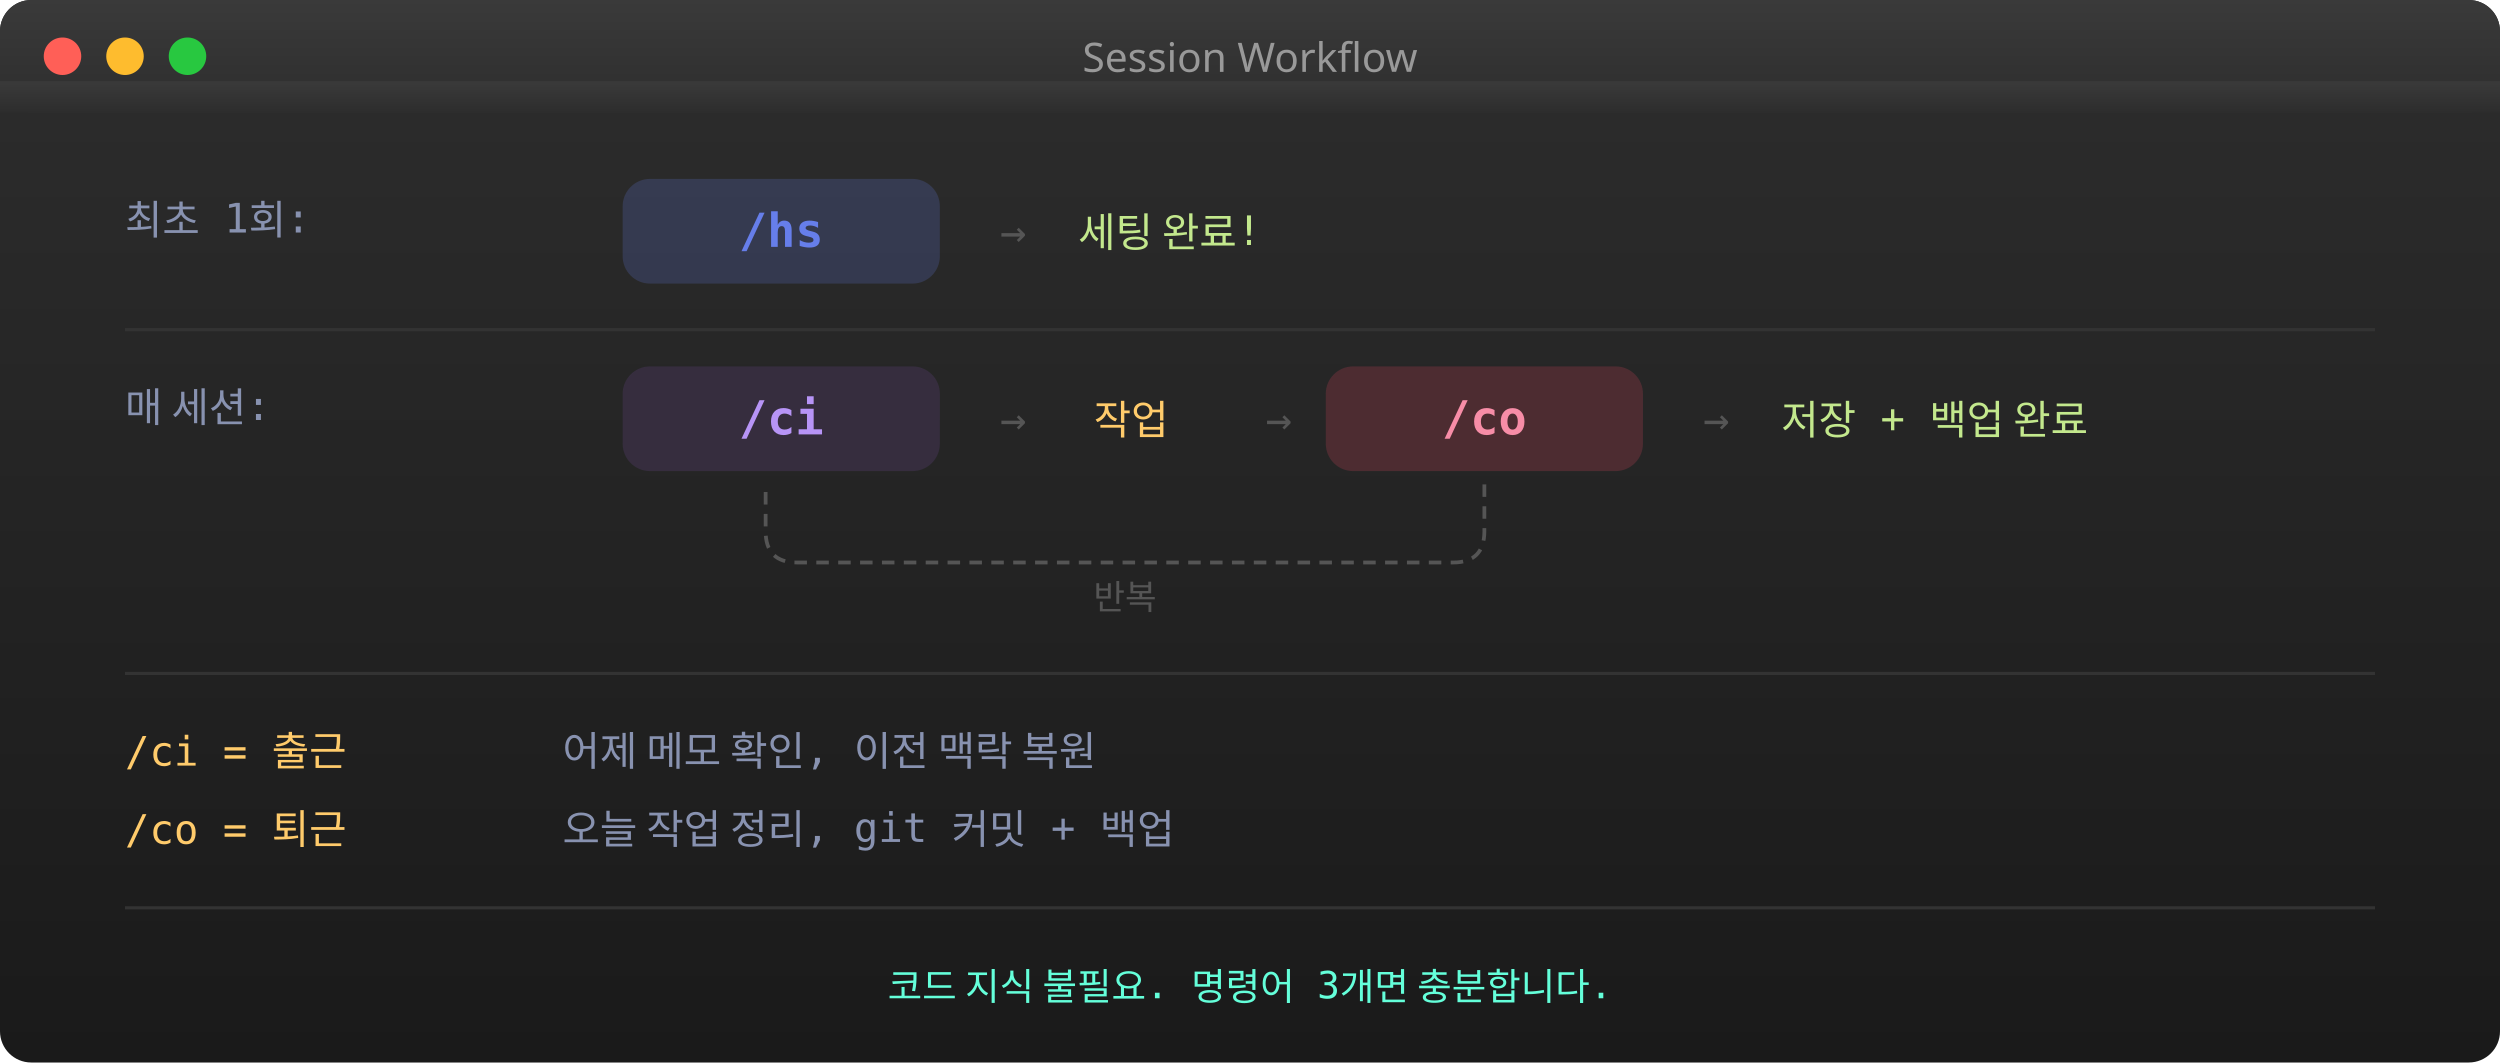
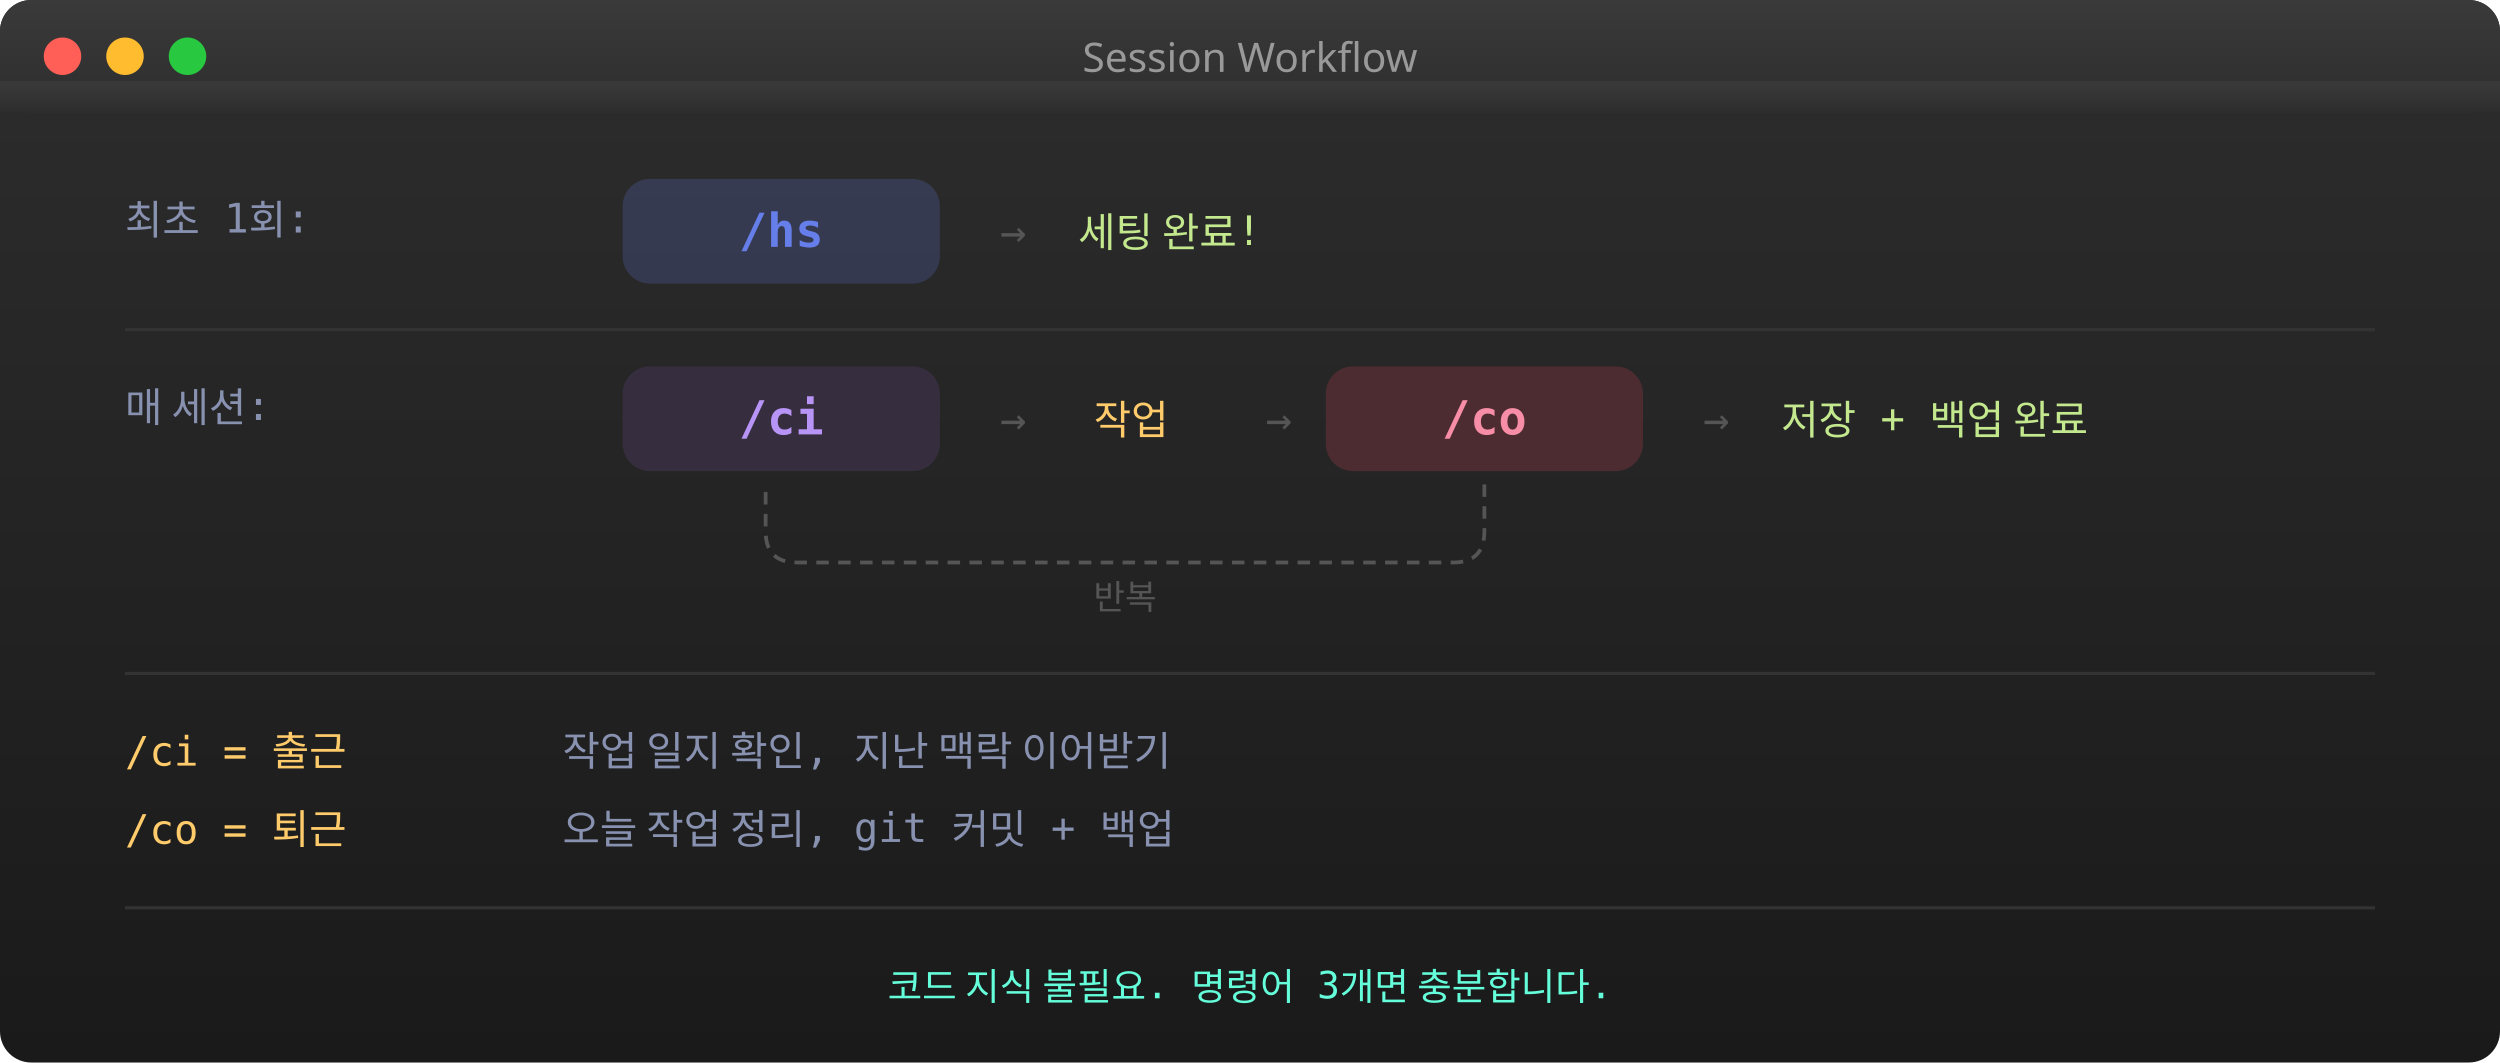
<svg xmlns="http://www.w3.org/2000/svg" width="800" height="340" viewBox="0 0 800 340">
  <defs>
    <linearGradient id="tbg1" x1="0%" y1="0%" x2="0%" y2="100%">
      <stop offset="0%" style="stop-color:#2d2d2d" />
      <stop offset="100%" style="stop-color:#1a1a1a" />
    </linearGradient>
    <linearGradient id="tb1" x1="0%" y1="0%" x2="0%" y2="100%">
      <stop offset="0%" style="stop-color:#3a3a3a" />
      <stop offset="100%" style="stop-color:#2d2d2d" />
    </linearGradient>
  </defs>
  <rect width="800" height="340" rx="10" fill="url(#tbg1)" />
  <rect width="800" height="36" rx="10" fill="url(#tb1)" />
  <rect y="26" width="800" height="10" fill="url(#tb1)" />
  <circle cx="20" cy="18" r="6" fill="#ff5f57" />
  <circle cx="40" cy="18" r="6" fill="#febc2e" />
  <circle cx="60" cy="18" r="6" fill="#28c840" />
  <text x="400" y="23" text-anchor="middle" font-family="system-ui, sans-serif" font-size="13" fill="#999">Session Workflow</text>
  <text x="40" y="75" font-family="'SF Mono', 'Cascadia Code', monospace" font-size="13" fill="#8892b0">  최초 1회:</text>
  <rect x="200" y="58" width="100" height="32" rx="8" fill="#667eea" opacity="0.2" stroke="#667eea" stroke-width="1.5" />
  <text x="250" y="79" text-anchor="middle" font-family="'SF Mono', monospace" font-size="15" font-weight="700" fill="#667eea">/hs</text>
  <text x="320" y="79" font-family="'SF Mono', monospace" font-size="14" fill="#555">→</text>
  <text x="345" y="79" font-family="'SF Mono', monospace" font-size="13" fill="#c3e88d">세팅 완료!</text>
  <rect x="40" y="105" width="720" height="1" fill="#333" />
  <text x="40" y="135" font-family="'SF Mono', 'Cascadia Code', monospace" font-size="13" fill="#8892b0">  매 세션:</text>
  <rect x="200" y="118" width="100" height="32" rx="8" fill="#764ba2" opacity="0.2" stroke="#764ba2" stroke-width="1.5" />
  <text x="250" y="139" text-anchor="middle" font-family="'SF Mono', monospace" font-size="15" font-weight="700" fill="#b794f6">/ci</text>
  <text x="320" y="139" font-family="'SF Mono', monospace" font-size="14" fill="#555">→</text>
  <text x="350" y="139" font-family="'SF Mono', monospace" font-size="13" fill="#ffcb6b">작업</text>
  <text x="405" y="139" font-family="'SF Mono', monospace" font-size="14" fill="#555">→</text>
  <rect x="425" y="118" width="100" height="32" rx="8" fill="#e94560" opacity="0.2" stroke="#e94560" stroke-width="1.5" />
  <text x="475" y="139" text-anchor="middle" font-family="'SF Mono', monospace" font-size="15" font-weight="700" fill="#f78da7">/co</text>
  <text x="545" y="139" font-family="'SF Mono', monospace" font-size="14" fill="#555">→</text>
  <text x="570" y="139" font-family="'SF Mono', monospace" font-size="13" fill="#c3e88d">저장 + 백업 완료</text>
  <path d="M475 155 L475 170 Q475 180 465 180 L255 180 Q245 180 245 170 L245 155" fill="none" stroke="#555" stroke-width="1.2" stroke-dasharray="4,3" />
  <text x="360" y="195" text-anchor="middle" font-family="'SF Mono', monospace" font-size="11" fill="#555">반복</text>
  <rect x="40" y="215" width="720" height="1" fill="#333" />
  <text x="40" y="245" font-family="'SF Mono', 'Cascadia Code', monospace" font-size="13" fill="#ffcb6b">  /ci = 출근</text>
-   <text x="180" y="245" font-family="'SF Mono', monospace" font-size="13" fill="#8892b0">어제 메모 확인, 이전 맥락 복원</text>
+   <text x="180" y="245" font-family="'SF Mono', monospace" font-size="13" fill="#8892b0">작업 일지 확인, 지난 맥락 이어받기</text>
  <text x="40" y="270" font-family="'SF Mono', 'Cascadia Code', monospace" font-size="13" fill="#ffcb6b">  /co = 퇴근</text>
  <text x="180" y="270" font-family="'SF Mono', monospace" font-size="13" fill="#8892b0">오늘 작업 정리, git 커밋 + 백업</text>
  <rect x="40" y="290" width="720" height="1" fill="#333" />
  <text x="400" y="320" text-anchor="middle" font-family="'SF Mono', monospace" font-size="12" fill="#64ffda">코드 지식 불필요. 명령어 3개면 충분합니다.</text>
</svg>
